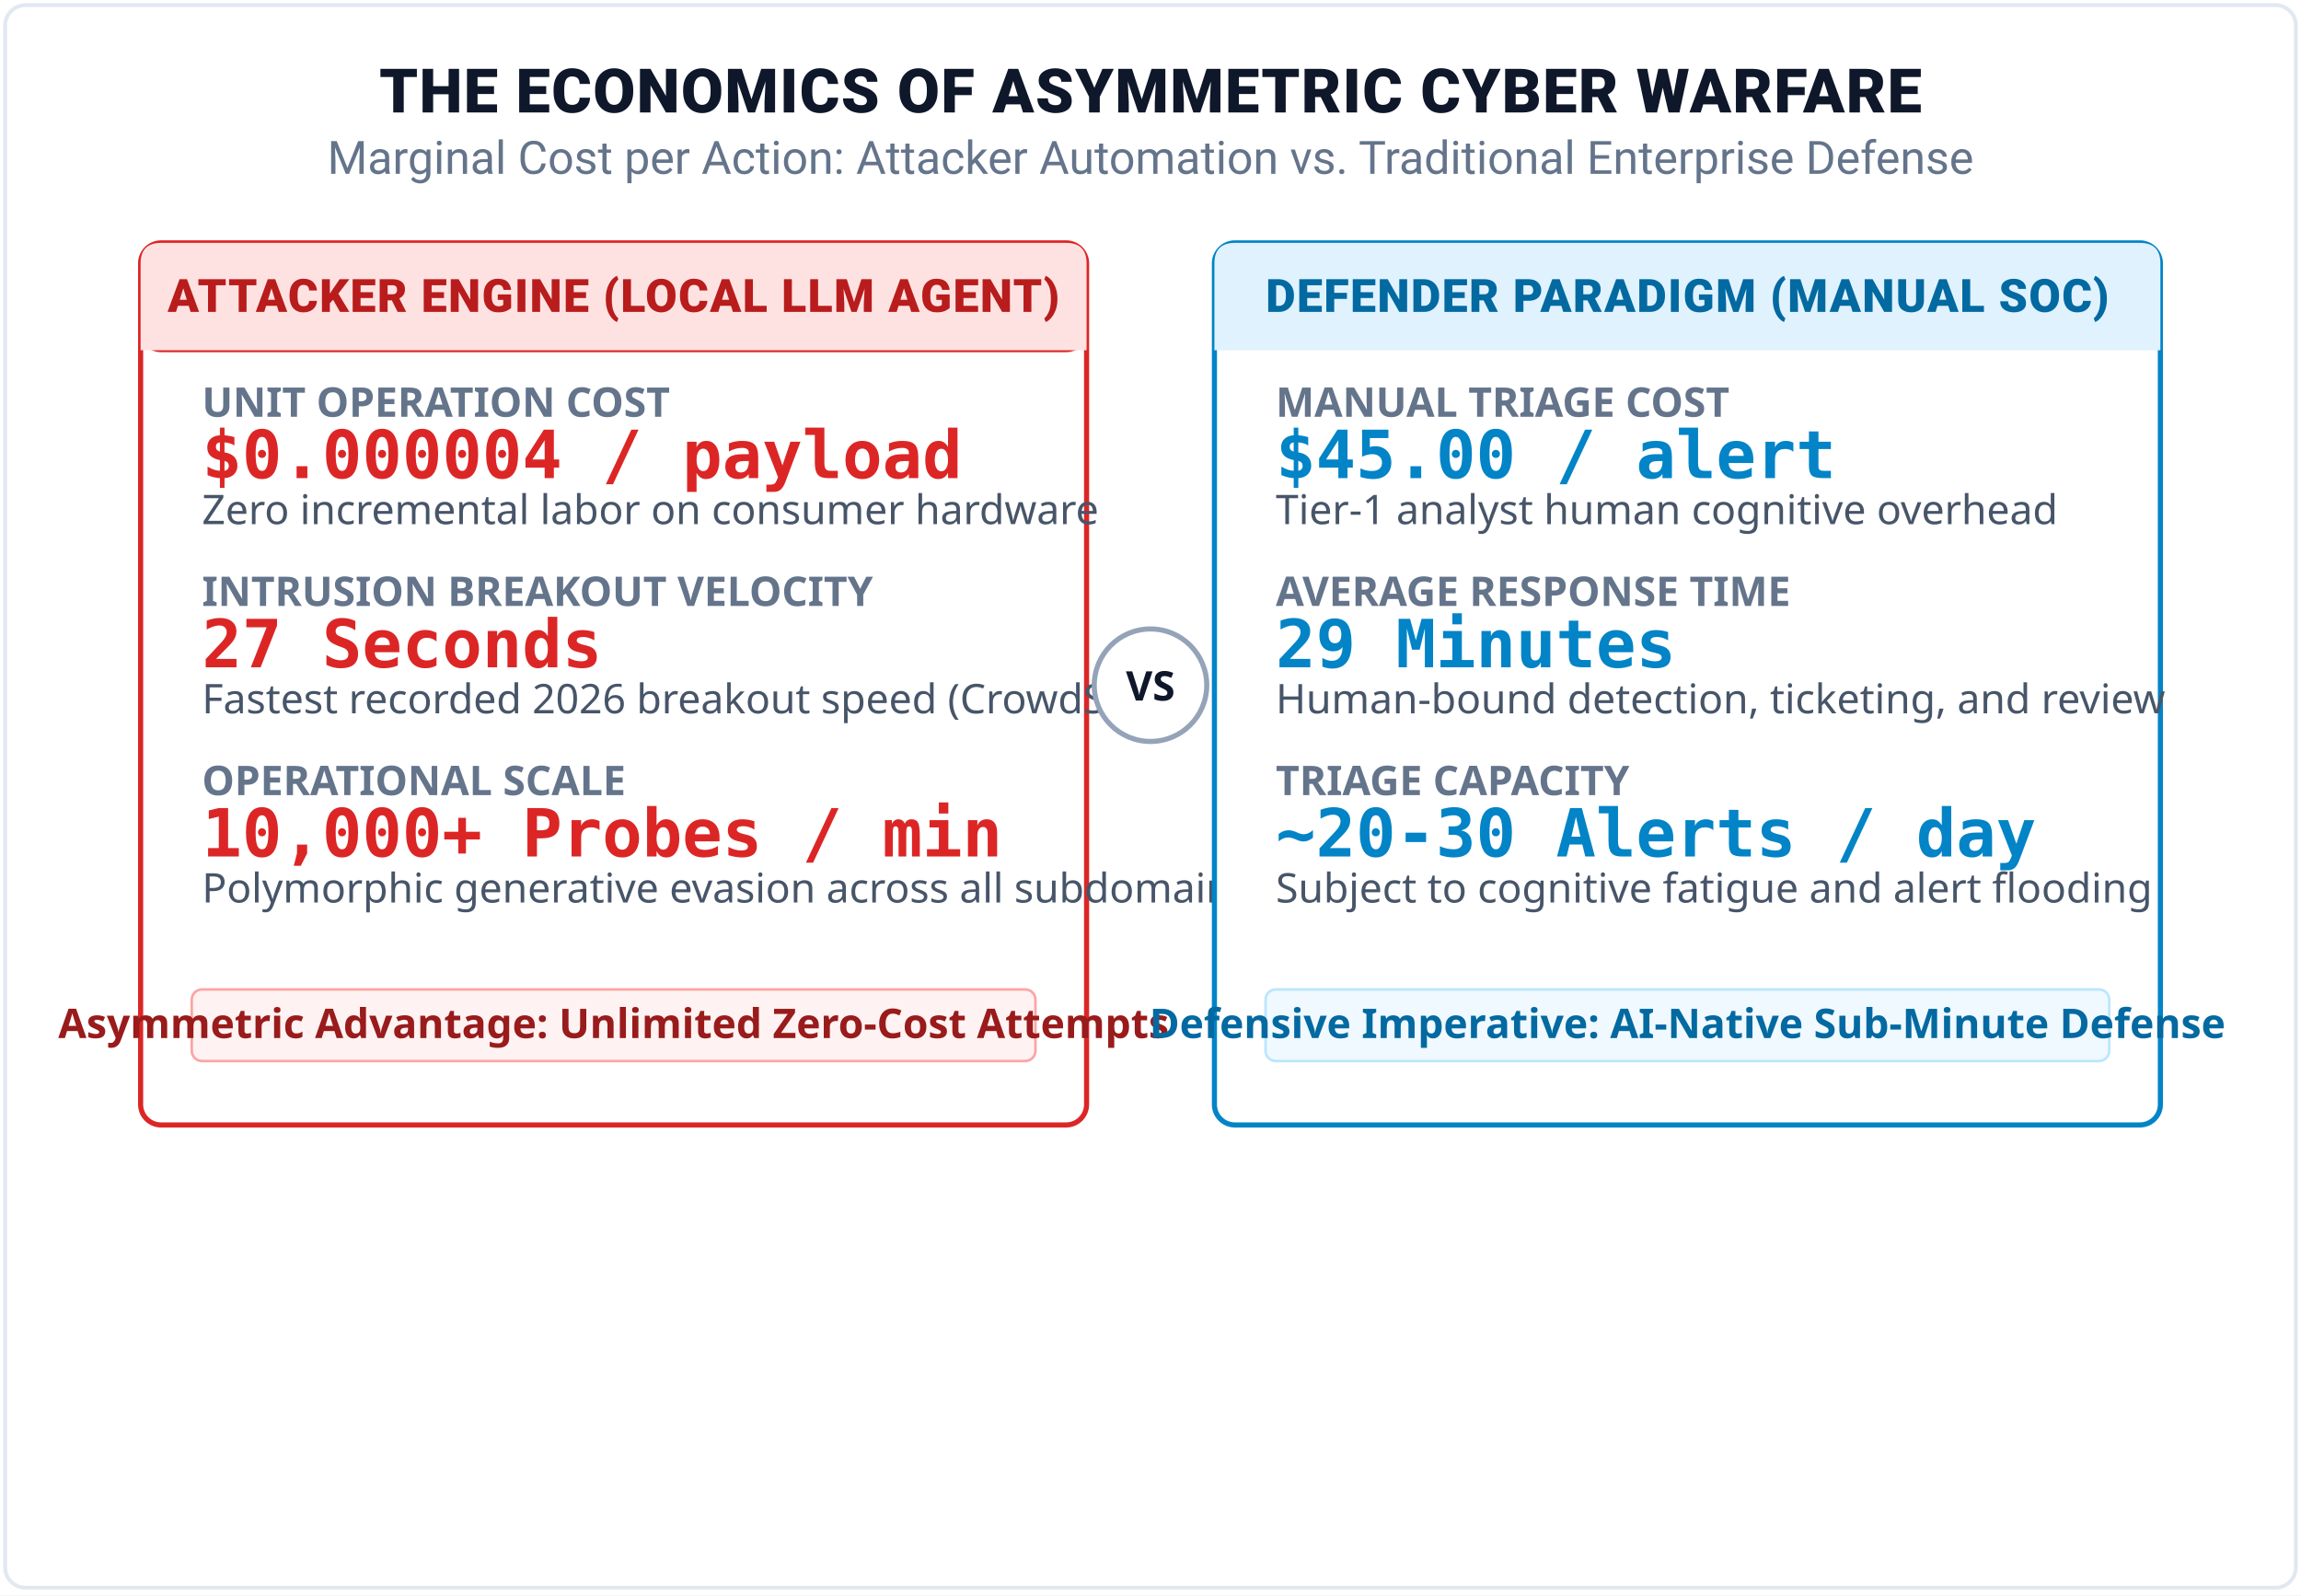
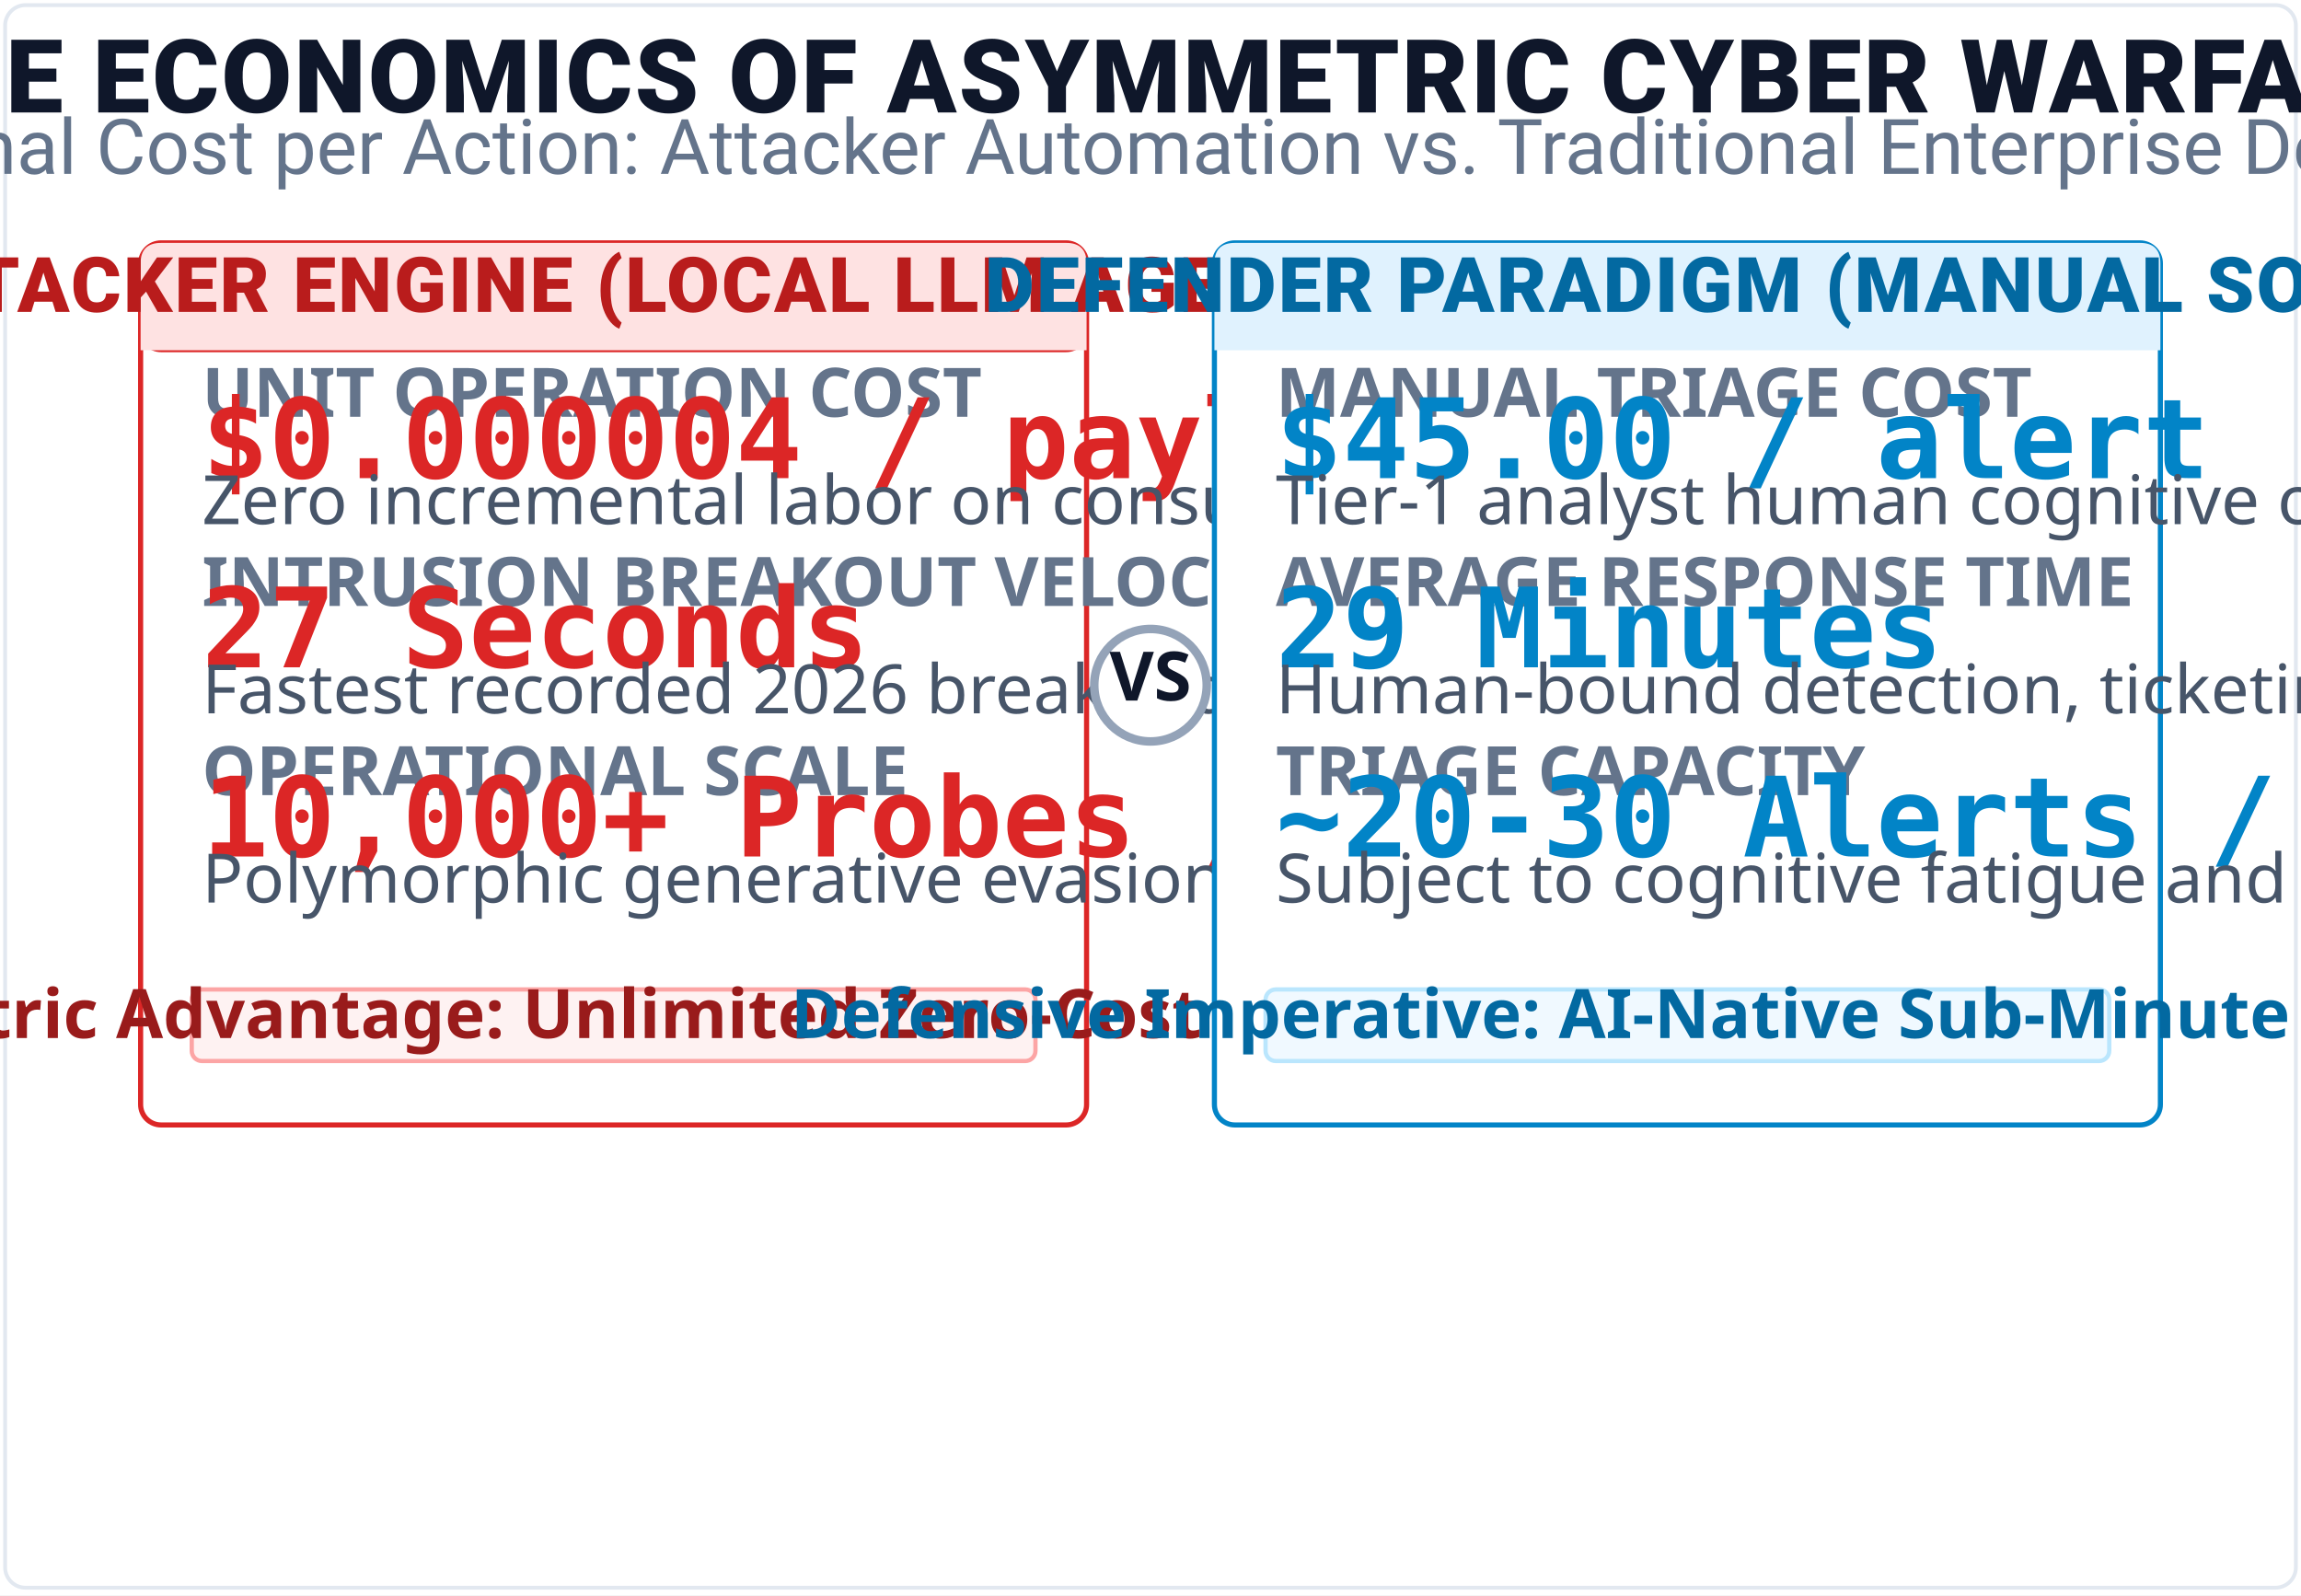
- <svg xmlns="http://www.w3.org/2000/svg" viewBox="0 0 900 624" width="100%" height="100%">
-   <rect width="900" height="624" fill="#ffffff" />
-   <rect width="896" height="619" x="2" y="2" fill="none" stroke="#e2e8f0" stroke-width="1.5" rx="8" />
-   <text x="450" y="44" fill="#0f172a" font-family="-apple-system, BlinkMacSystemFont, 'Segoe UI', Roboto, sans-serif" font-size="24" font-weight="800" text-anchor="middle" letter-spacing="0.5">THE ECONOMICS OF ASYMMETRIC CYBER WARFARE</text>
-   <text x="450" y="68" fill="#64748b" font-family="-apple-system, BlinkMacSystemFont, 'Segoe UI', Roboto, sans-serif" font-size="18" text-anchor="middle">Marginal Cost per Action: Attacker Automation vs. Traditional Enterprise Defense</text>
-   <g transform="translate(55, 95)">
-     <rect width="370" height="345" fill="#ffffff" stroke="#dc2626" stroke-width="2" rx="8" />
-     <rect width="370" height="42" fill="#fef2f2" stroke="#dc2626" stroke-width="1.5" rx="8" />
-     <path d="M 0 8 Q 0 0 8 0 L 362 0 Q 370 0 370 8 L 370 42 L 0 42 Z" fill="#fee2e2" />
-     <text x="185" y="27" fill="#b91c1c" font-family="-apple-system, BlinkMacSystemFont, 'Segoe UI', Roboto, sans-serif" font-size="18" font-weight="800" text-anchor="middle" letter-spacing="0.5">ATTACKER ENGINE (LOCAL LLM AGENT)</text>
-     <g transform="translate(24, 68)">
+ <svg xmlns="http://www.w3.org/2000/svg" viewBox="0 0 540 374.4" width="100%" height="100%">
+   <rect width="540" height="374.4" fill="#ffffff" />
+   <rect width="537.6" height="371.4" x="1.2" y="1.2" fill="none" stroke="#e2e8f0" stroke-width="0.9" rx="4.8" />
+   <text x="270" y="26.4" fill="#0f172a" font-family="-apple-system, BlinkMacSystemFont, 'Segoe UI', Roboto, sans-serif" font-size="24" font-weight="800" text-anchor="middle" letter-spacing="0.5">THE ECONOMICS OF ASYMMETRIC CYBER WARFARE</text>
+   <text x="270" y="40.8" fill="#64748b" font-family="-apple-system, BlinkMacSystemFont, 'Segoe UI', Roboto, sans-serif" font-size="18" text-anchor="middle">Marginal Cost per Action: Attacker Automation vs. Traditional Enterprise Defense</text>
+   <g transform="translate(33, 57)">
+     <rect width="222" height="207" fill="#ffffff" stroke="#dc2626" stroke-width="1.2" rx="4.8" />
+     <rect width="222" height="25.2" fill="#fef2f2" stroke="#dc2626" stroke-width="0.9" rx="4.8" />
+     <path d="M 0 4.8 Q 0 0 4.8 0 L 217.2 0 Q 222 0 222 4.8 L 222 25.2 L 0 25.2 Z" fill="#fee2e2" />
+     <text x="111" y="16.2" fill="#b91c1c" font-family="-apple-system, BlinkMacSystemFont, 'Segoe UI', Roboto, sans-serif" font-size="18" font-weight="800" text-anchor="middle" letter-spacing="0.5">ATTACKER ENGINE (LOCAL LLM AGENT)</text>
+     <g transform="translate(14.4, 40.8)">
      <text x="0" y="0" fill="#64748b" font-family="sans-serif" font-size="16" font-weight="700">UNIT OPERATION COST</text>
-       <text x="0" y="24" fill="#dc2626" font-family="'JetBrains Mono', Consolas, monospace" font-size="26" font-weight="800">$0.000004 / payload</text>
-       <text x="0" y="42" fill="#475569" font-family="sans-serif" font-size="16">Zero incremental labor on consumer hardware</text>
+       <text x="0" y="14.4" fill="#dc2626" font-family="'JetBrains Mono', Consolas, monospace" font-size="26" font-weight="800">$0.000004 / payload</text>
+       <text x="0" y="25.2" fill="#475569" font-family="sans-serif" font-size="16">Zero incremental labor on consumer hardware</text>
    </g>
-     <g transform="translate(24, 142)">
+     <g transform="translate(14.4, 85.2)">
      <text x="0" y="0" fill="#64748b" font-family="sans-serif" font-size="16" font-weight="700">INTRUSION BREAKOUT VELOCITY</text>
-       <text x="0" y="24" fill="#dc2626" font-family="'JetBrains Mono', Consolas, monospace" font-size="26" font-weight="800">27 Seconds</text>
-       <text x="0" y="42" fill="#475569" font-family="sans-serif" font-size="16">Fastest recorded 2026 breakout speed (CrowdStrike)</text>
+       <text x="0" y="14.4" fill="#dc2626" font-family="'JetBrains Mono', Consolas, monospace" font-size="26" font-weight="800">27 Seconds</text>
+       <text x="0" y="25.2" fill="#475569" font-family="sans-serif" font-size="16">Fastest recorded 2026 breakout speed (CrowdStrike)</text>
    </g>
-     <g transform="translate(24, 216)">
+     <g transform="translate(14.4, 129.6)">
      <text x="0" y="0" fill="#64748b" font-family="sans-serif" font-size="16" font-weight="700">OPERATIONAL SCALE</text>
-       <text x="0" y="24" fill="#dc2626" font-family="'JetBrains Mono', Consolas, monospace" font-size="26" font-weight="800">10,000+ Probes / min</text>
-       <text x="0" y="42" fill="#475569" font-family="sans-serif" font-size="16">Polymorphic generative evasion across all subdomains</text>
+       <text x="0" y="14.4" fill="#dc2626" font-family="'JetBrains Mono', Consolas, monospace" font-size="26" font-weight="800">10,000+ Probes / min</text>
+       <text x="0" y="25.2" fill="#475569" font-family="sans-serif" font-size="16">Polymorphic generative evasion across all subdomains</text>
    </g>
-     <rect x="20" y="292" width="330" height="28" fill="#fef2f2" stroke="#fca5a5" rx="4" />
-     <text x="185" y="311" fill="#991b1b" font-family="sans-serif" font-size="16" font-weight="700" text-anchor="middle">Asymmetric Advantage: Unlimited Zero-Cost Attempts</text>
+     <rect x="12" y="175.2" width="198" height="16.8" fill="#fef2f2" stroke="#fca5a5" rx="2.4" />
+     <text x="111" y="186.6" fill="#991b1b" font-family="sans-serif" font-size="16" font-weight="700" text-anchor="middle">Asymmetric Advantage: Unlimited Zero-Cost Attempts</text>
  </g>
-   <g transform="translate(475, 95)">
-     <rect width="370" height="345" fill="#ffffff" stroke="#0284c7" stroke-width="2" rx="8" />
-     <path d="M 0 8 Q 0 0 8 0 L 362 0 Q 370 0 370 8 L 370 42 L 0 42 Z" fill="#e0f2fe" />
-     <text x="185" y="27" fill="#0369a1" font-family="-apple-system, BlinkMacSystemFont, 'Segoe UI', Roboto, sans-serif" font-size="18" font-weight="800" text-anchor="middle" letter-spacing="0.5">DEFENDER PARADIGM (MANUAL SOC)</text>
-     <g transform="translate(24, 68)">
+   <g transform="translate(285, 57)">
+     <rect width="222" height="207" fill="#ffffff" stroke="#0284c7" stroke-width="1.2" rx="4.8" />
+     <path d="M 0 4.8 Q 0 0 4.8 0 L 217.2 0 Q 222 0 222 4.8 L 222 25.2 L 0 25.2 Z" fill="#e0f2fe" />
+     <text x="111" y="16.2" fill="#0369a1" font-family="-apple-system, BlinkMacSystemFont, 'Segoe UI', Roboto, sans-serif" font-size="18" font-weight="800" text-anchor="middle" letter-spacing="0.5">DEFENDER PARADIGM (MANUAL SOC)</text>
+     <g transform="translate(14.4, 40.8)">
      <text x="0" y="0" fill="#64748b" font-family="sans-serif" font-size="16" font-weight="700">MANUAL TRIAGE COST</text>
-       <text x="0" y="24" fill="#0284c7" font-family="'JetBrains Mono', Consolas, monospace" font-size="26" font-weight="800">$45.00 / alert</text>
-       <text x="0" y="42" fill="#475569" font-family="sans-serif" font-size="16">Tier-1 analyst human cognitive overhead</text>
+       <text x="0" y="14.4" fill="#0284c7" font-family="'JetBrains Mono', Consolas, monospace" font-size="26" font-weight="800">$45.00 / alert</text>
+       <text x="0" y="25.2" fill="#475569" font-family="sans-serif" font-size="16">Tier-1 analyst human cognitive overhead</text>
    </g>
-     <g transform="translate(24, 142)">
+     <g transform="translate(14.4, 85.2)">
      <text x="0" y="0" fill="#64748b" font-family="sans-serif" font-size="16" font-weight="700">AVERAGE RESPONSE TIME</text>
-       <text x="0" y="24" fill="#0284c7" font-family="'JetBrains Mono', Consolas, monospace" font-size="26" font-weight="800">29 Minutes</text>
-       <text x="0" y="42" fill="#475569" font-family="sans-serif" font-size="16">Human-bound detection, ticketing, and review</text>
+       <text x="0" y="14.4" fill="#0284c7" font-family="'JetBrains Mono', Consolas, monospace" font-size="26" font-weight="800">29 Minutes</text>
+       <text x="0" y="25.2" fill="#475569" font-family="sans-serif" font-size="16">Human-bound detection, ticketing, and review</text>
    </g>
-     <g transform="translate(24, 216)">
+     <g transform="translate(14.4, 129.6)">
      <text x="0" y="0" fill="#64748b" font-family="sans-serif" font-size="16" font-weight="700">TRIAGE CAPACITY</text>
-       <text x="0" y="24" fill="#0284c7" font-family="'JetBrains Mono', Consolas, monospace" font-size="26" font-weight="800">~20-30 Alerts / day</text>
-       <text x="0" y="42" fill="#475569" font-family="sans-serif" font-size="16">Subject to cognitive fatigue and alert flooding</text>
+       <text x="0" y="14.4" fill="#0284c7" font-family="'JetBrains Mono', Consolas, monospace" font-size="26" font-weight="800">~20-30 Alerts / day</text>
+       <text x="0" y="25.2" fill="#475569" font-family="sans-serif" font-size="16">Subject to cognitive fatigue and alert flooding</text>
    </g>
-     <rect x="20" y="292" width="330" height="28" fill="#f0f9ff" stroke="#bae6fd" rx="4" />
-     <text x="185" y="311" fill="#0369a1" font-family="sans-serif" font-size="16" font-weight="700" text-anchor="middle">Defensive Imperative: AI-Native Sub-Minute Defense</text>
+     <rect x="12" y="175.2" width="198" height="16.8" fill="#f0f9ff" stroke="#bae6fd" rx="2.4" />
+     <text x="111" y="186.6" fill="#0369a1" font-family="sans-serif" font-size="16" font-weight="700" text-anchor="middle">Defensive Imperative: AI-Native Sub-Minute Defense</text>
  </g>
-   <circle cx="450" cy="268" r="22" fill="#ffffff" stroke="#94a3b8" stroke-width="2" />
-   <text x="450" y="274" fill="#0f172a" font-family="sans-serif" font-size="16" font-weight="900" text-anchor="middle">VS</text>
+   <circle cx="270" cy="160.8" r="13.2" fill="#ffffff" stroke="#94a3b8" stroke-width="2" />
+   <text x="270" y="164.4" fill="#0f172a" font-family="sans-serif" font-size="16" font-weight="900" text-anchor="middle">VS</text>
</svg>
